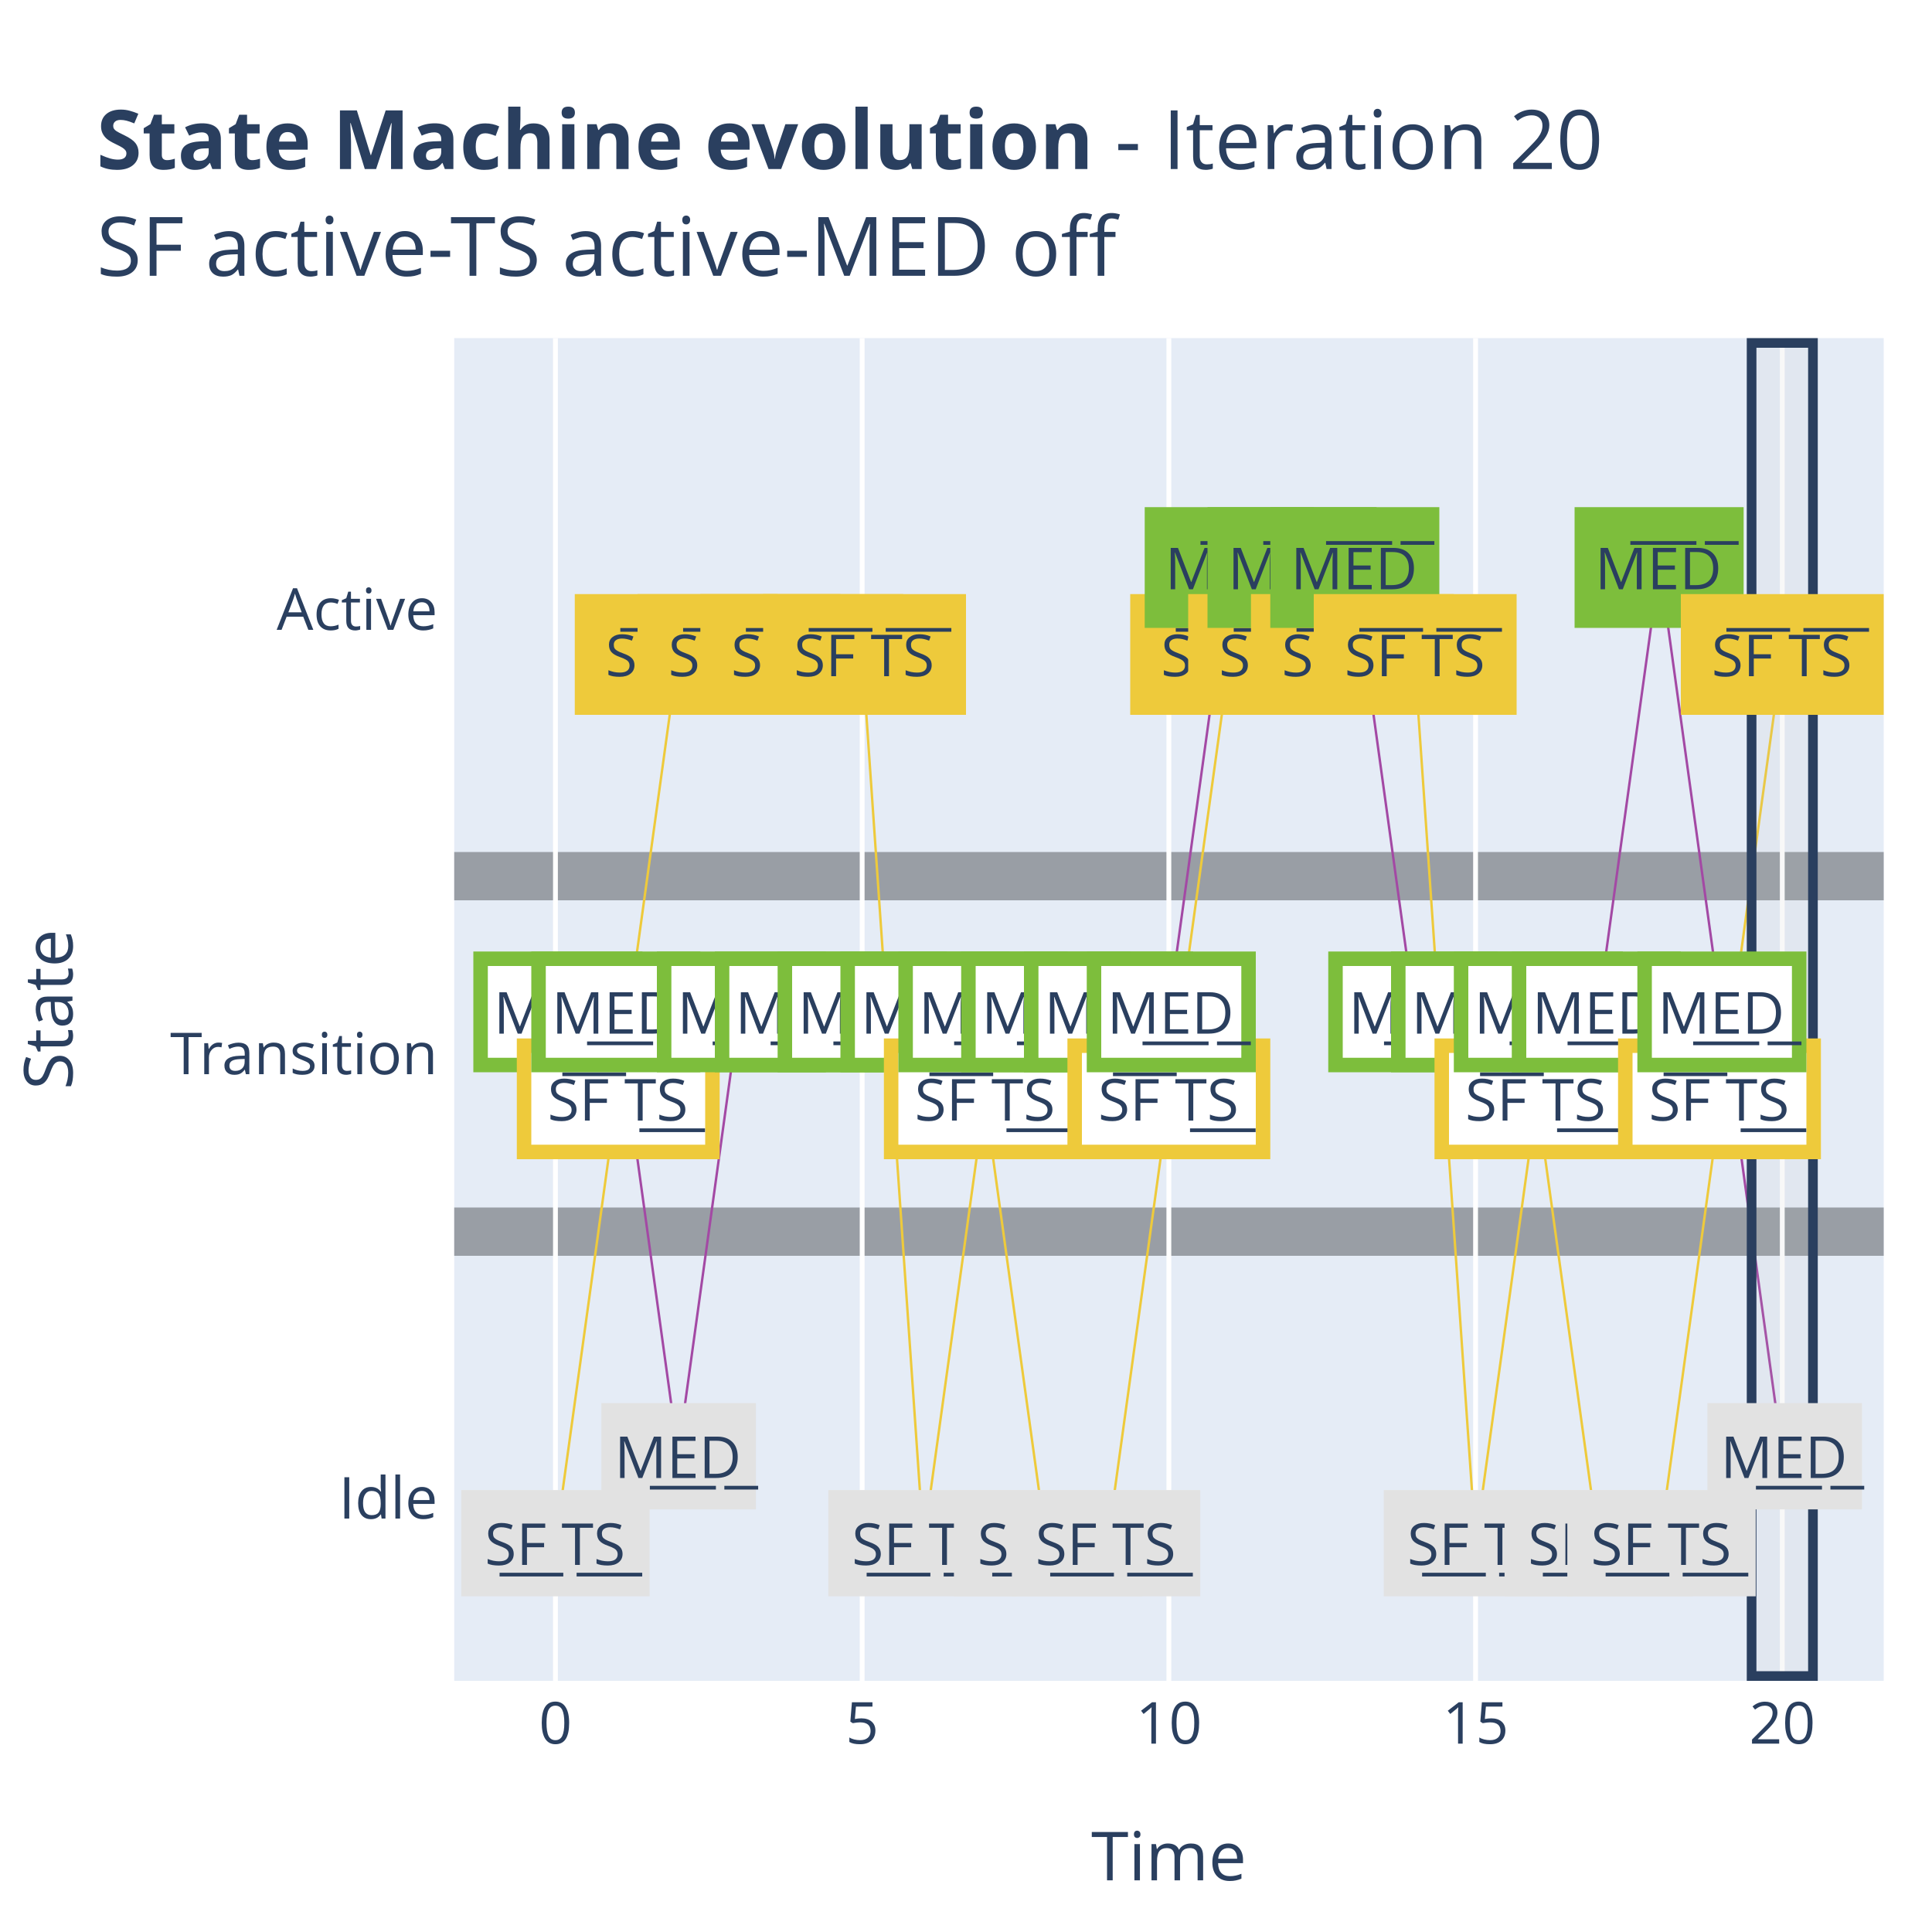
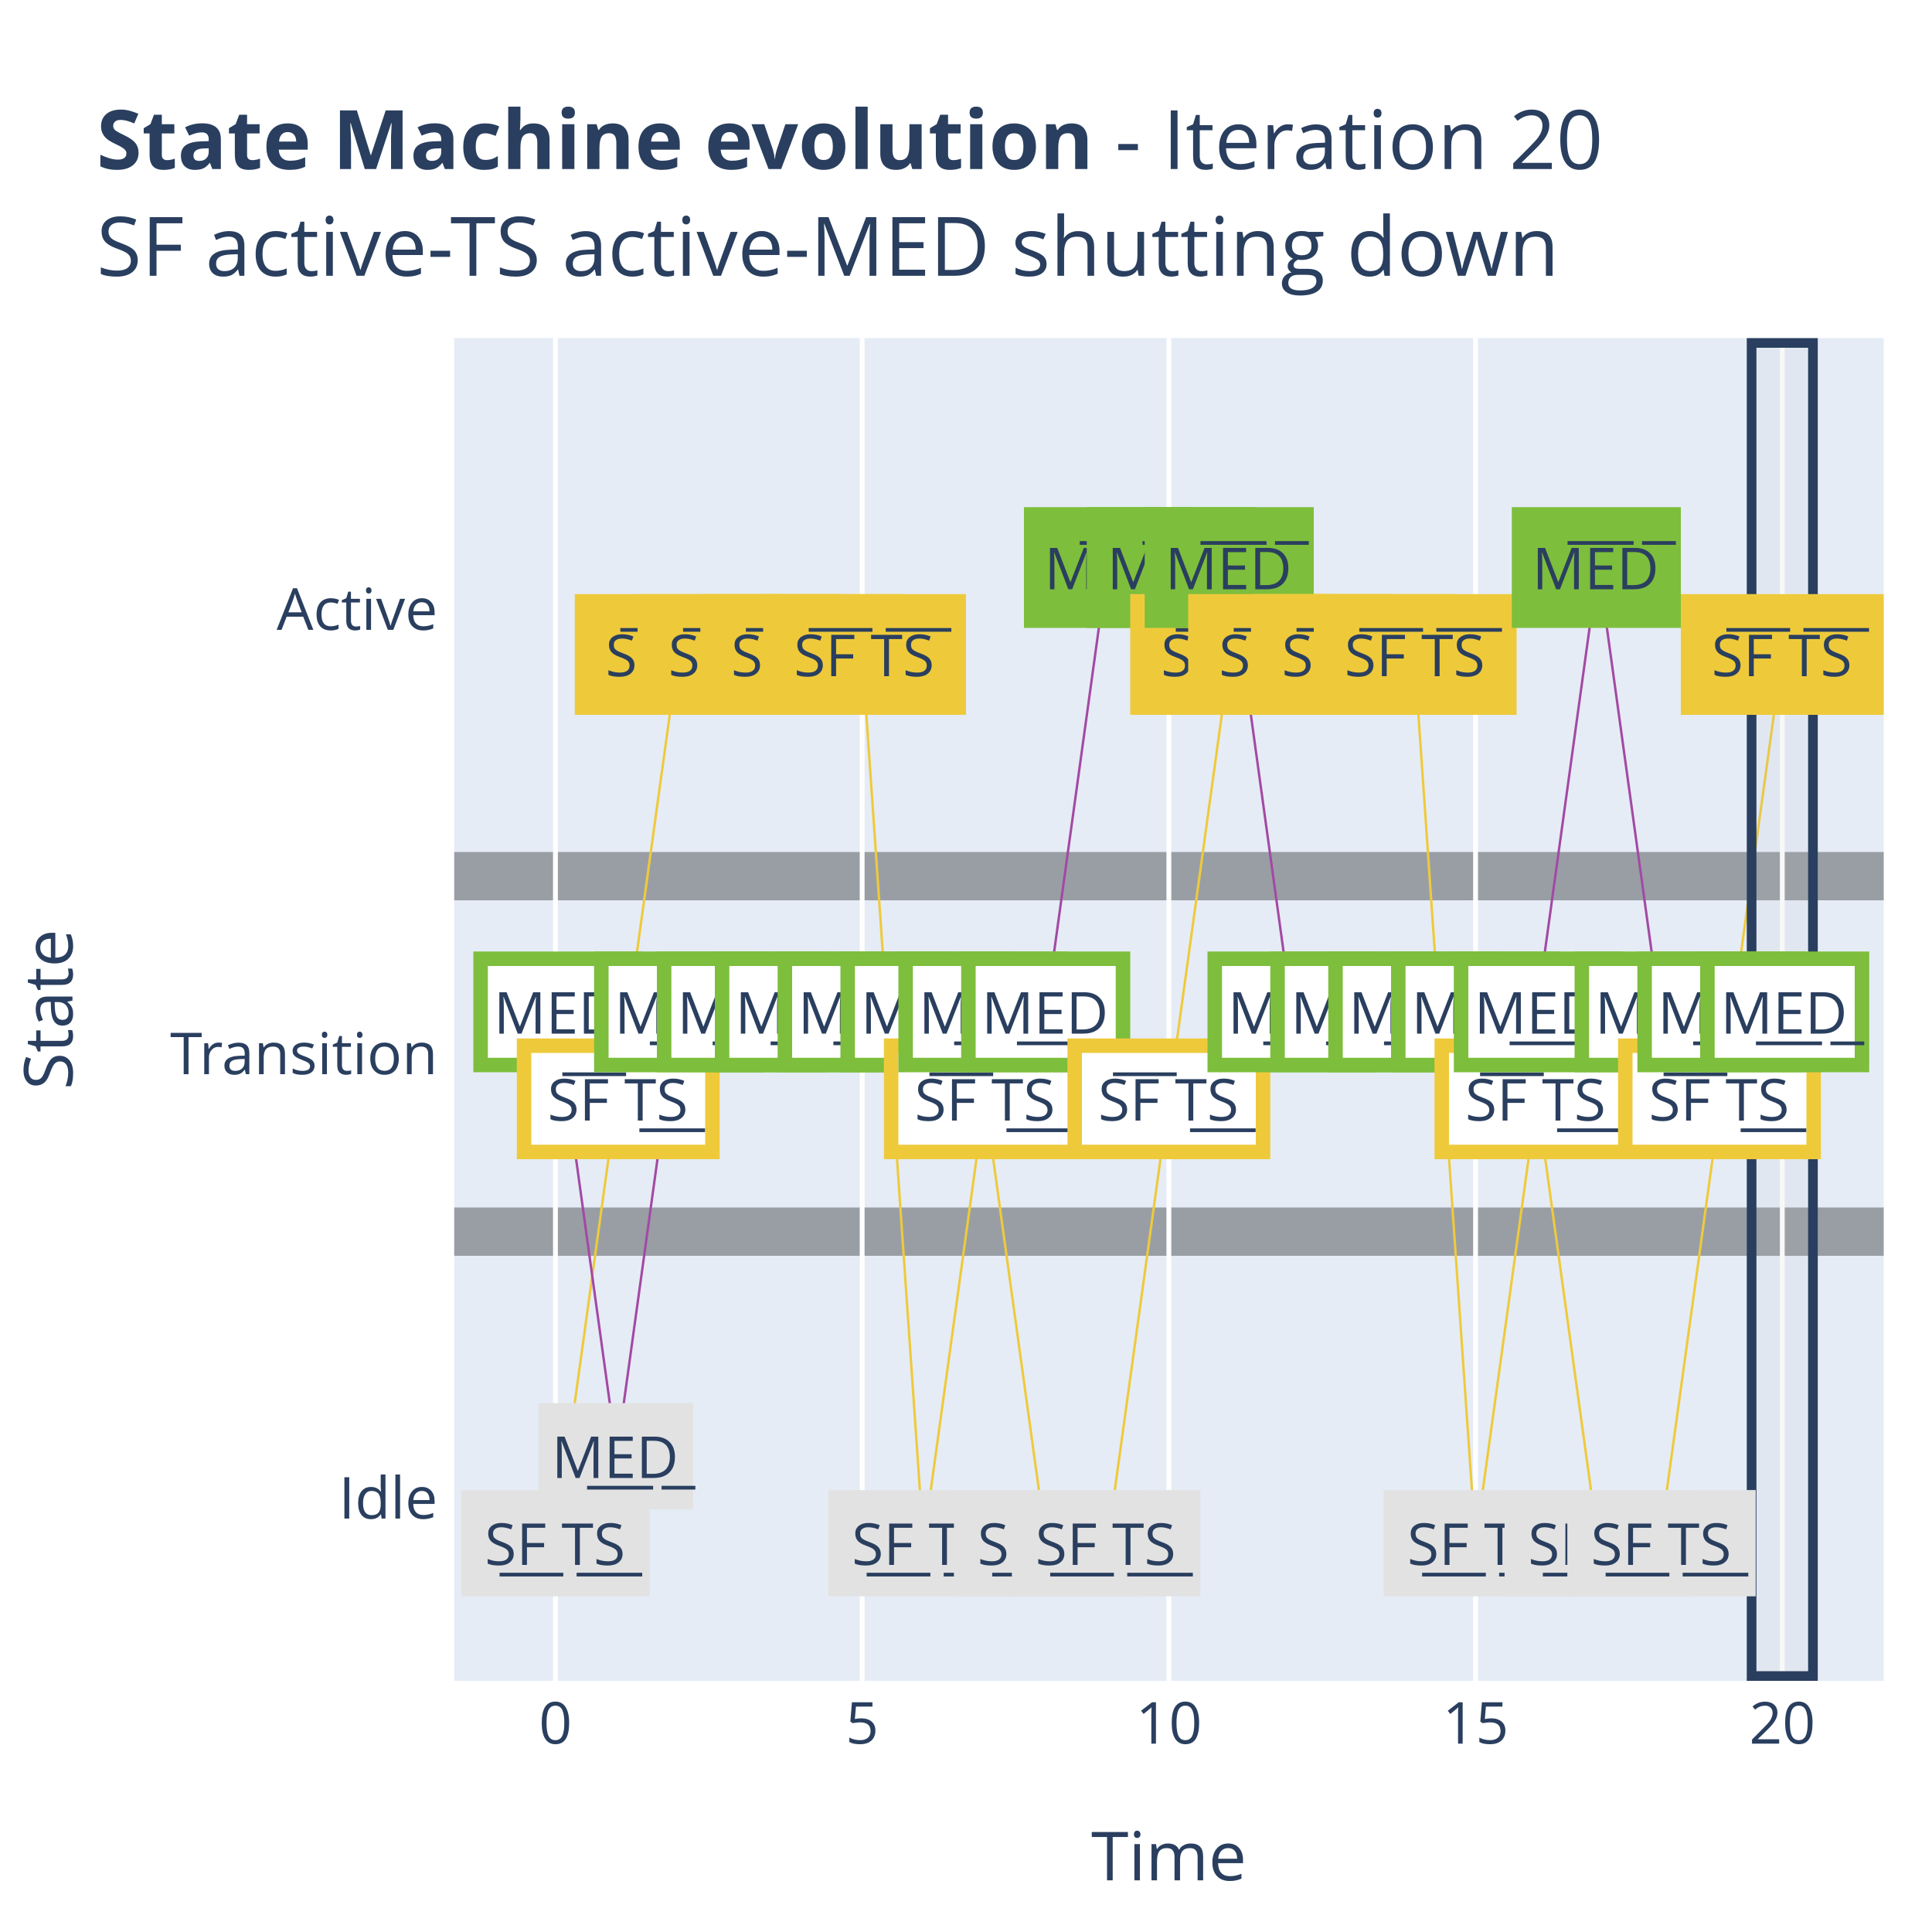
<svg xmlns="http://www.w3.org/2000/svg" class="main-svg" width="800" height="800" style="" viewBox="0 0 400 400">
  <rect x="0" y="0" width="400" height="400" style="fill: rgb(255, 255, 255); fill-opacity: 1;" />
-   <defs id="defs-bd4992">
+   <defs id="defs-6ccfa7">
    <g class="clips">
-       <clipPath id="clipbd4992xyplot" class="plotclip">
+       <clipPath id="clip6ccfa7xyplot" class="plotclip">
        <rect width="296" height="278" />
      </clipPath>
-       <clipPath class="axesclip" id="clipbd4992x">
+       <clipPath class="axesclip" id="clip6ccfa7x">
        <rect x="94" y="0" width="296" height="400" />
      </clipPath>
-       <clipPath class="axesclip" id="clipbd4992y">
+       <clipPath class="axesclip" id="clip6ccfa7y">
        <rect x="0" y="70" width="400" height="278" />
      </clipPath>
-       <clipPath class="axesclip" id="clipbd4992xy">
+       <clipPath class="axesclip" id="clip6ccfa7xy">
        <rect x="94" y="70" width="296" height="278" />
      </clipPath>
    </g>
    <g class="gradients" />
    <g class="patterns" />
  </defs>
  <g class="bglayer">
    <rect class="bg" x="94" y="70" width="296" height="278" style="fill: rgb(229, 236, 246); fill-opacity: 1; stroke-width: 0;" />
  </g>
  <g class="layer-below">
    <g class="imagelayer" />
    <g class="shapelayer" />
  </g>
  <g class="cartesianlayer">
    <g class="subplot xy">
      <g class="layer-subplot">
        <g class="shapelayer" />
        <g class="imagelayer" />
      </g>
      <g class="minor-gridlayer">
        <g class="x" />
        <g class="y">
          <path class="ygrid crisp" transform="translate(0,255)" d="M94,0h296" style="stroke: rgb(153, 158, 165); stroke-opacity: 1; stroke-width: 10px;" />
          <path class="ygrid crisp" transform="translate(0,181.4)" d="M94,0h296" style="stroke: rgb(153, 158, 165); stroke-opacity: 1; stroke-width: 10px;" />
        </g>
      </g>
      <g class="gridlayer">
        <g class="x">
          <path class="xgrid crisp" transform="translate(115,0)" d="M0,70v278" style="stroke: rgb(255, 255, 255); stroke-opacity: 1; stroke-width: 1px;" />
          <path class="xgrid crisp" transform="translate(178.5,0)" d="M0,70v278" style="stroke: rgb(255, 255, 255); stroke-opacity: 1; stroke-width: 1px;" />
          <path class="xgrid crisp" transform="translate(242,0)" d="M0,70v278" style="stroke: rgb(255, 255, 255); stroke-opacity: 1; stroke-width: 1px;" />
          <path class="xgrid crisp" transform="translate(305.5,0)" d="M0,70v278" style="stroke: rgb(255, 255, 255); stroke-opacity: 1; stroke-width: 1px;" />
          <path class="xgrid crisp" transform="translate(369,0)" d="M0,70v278" style="stroke: rgb(255, 255, 255); stroke-opacity: 1; stroke-width: 1px;" />
        </g>
        <g class="y" />
      </g>
      <g class="zerolinelayer" />
      <path class="xlines-below" />
      <path class="ylines-below" />
      <g class="overlines-below" />
      <g class="xaxislayer-below" />
      <g class="yaxislayer-below" />
      <g class="overaxes-below" />
-       <g class="plot" transform="translate(94,70)" clip-path="url(#clipbd4992xyplot)">
+       <g class="plot" transform="translate(94,70)" clip-path="url(#clip6ccfa7xyplot)">
        <g class="scatterlayer mlayer">
-           <g class="trace scatter tracefa76b4" style="stroke-miterlimit: 2; opacity: 1;">
+           <g class="trace scatter tracecd0ed7" style="stroke-miterlimit: 2; opacity: 1;">
            <g class="fills" />
            <g class="errorbars" />
            <g class="lines">
              <path class="js-line" d="M21,249.4L46.4,65.4L59.1,65.4L84.5,65.4L97.2,249.4L109.9,157.4L122.6,249.4L135.3,249.4L148,157.4L160.7,65.4L173.4,65.4L198.8,65.4L211.5,249.4L224.2,157.4L236.9,249.4L249.6,249.4L262.3,157.4L275,65.4" style="vector-effect: none; fill: none; stroke: rgb(238, 202, 59); stroke-opacity: 1; stroke-width: 0.5px; opacity: 1;" />
            </g>
            <g class="points">
              <path class="point" transform="translate(21,249.4)" d="M3,0A3,3 0 1,1 0,-3A3,3 0 0,1 3,0Z" style="opacity: 1; stroke-width: 0px; fill: rgb(238, 202, 59); fill-opacity: 1;" />
              <path class="point" transform="translate(33.7,157.4)" d="M3,0A3,3 0 1,1 0,-3A3,3 0 0,1 3,0Z" style="opacity: 1; stroke-width: 0px; fill: rgb(238, 202, 59); fill-opacity: 1;" />
              <path class="point" transform="translate(46.4,65.4)" d="M3,0A3,3 0 1,1 0,-3A3,3 0 0,1 3,0Z" style="opacity: 1; stroke-width: 0px; fill: rgb(238, 202, 59); fill-opacity: 1;" />
              <path class="point" transform="translate(59.1,65.4)" d="M3,0A3,3 0 1,1 0,-3A3,3 0 0,1 3,0Z" style="opacity: 1; stroke-width: 0px; fill: rgb(238, 202, 59); fill-opacity: 1;" />
              <path class="point" transform="translate(71.8,65.4)" d="M3,0A3,3 0 1,1 0,-3A3,3 0 0,1 3,0Z" style="opacity: 1; stroke-width: 0px; fill: rgb(238, 202, 59); fill-opacity: 1;" />
              <path class="point" transform="translate(84.5,65.4)" d="M3,0A3,3 0 1,1 0,-3A3,3 0 0,1 3,0Z" style="opacity: 1; stroke-width: 0px; fill: rgb(238, 202, 59); fill-opacity: 1;" />
              <path class="point" transform="translate(97.2,249.4)" d="M3,0A3,3 0 1,1 0,-3A3,3 0 0,1 3,0Z" style="opacity: 1; stroke-width: 0px; fill: rgb(238, 202, 59); fill-opacity: 1;" />
              <path class="point" transform="translate(109.9,157.4)" d="M3,0A3,3 0 1,1 0,-3A3,3 0 0,1 3,0Z" style="opacity: 1; stroke-width: 0px; fill: rgb(238, 202, 59); fill-opacity: 1;" />
              <path class="point" transform="translate(122.6,249.4)" d="M3,0A3,3 0 1,1 0,-3A3,3 0 0,1 3,0Z" style="opacity: 1; stroke-width: 0px; fill: rgb(238, 202, 59); fill-opacity: 1;" />
              <path class="point" transform="translate(135.3,249.4)" d="M3,0A3,3 0 1,1 0,-3A3,3 0 0,1 3,0Z" style="opacity: 1; stroke-width: 0px; fill: rgb(238, 202, 59); fill-opacity: 1;" />
              <path class="point" transform="translate(148,157.4)" d="M3,0A3,3 0 1,1 0,-3A3,3 0 0,1 3,0Z" style="opacity: 1; stroke-width: 0px; fill: rgb(238, 202, 59); fill-opacity: 1;" />
              <path class="point" transform="translate(160.7,65.4)" d="M3,0A3,3 0 1,1 0,-3A3,3 0 0,1 3,0Z" style="opacity: 1; stroke-width: 0px; fill: rgb(238, 202, 59); fill-opacity: 1;" />
              <path class="point" transform="translate(173.4,65.4)" d="M3,0A3,3 0 1,1 0,-3A3,3 0 0,1 3,0Z" style="opacity: 1; stroke-width: 0px; fill: rgb(238, 202, 59); fill-opacity: 1;" />
              <path class="point" transform="translate(186.1,65.4)" d="M3,0A3,3 0 1,1 0,-3A3,3 0 0,1 3,0Z" style="opacity: 1; stroke-width: 0px; fill: rgb(238, 202, 59); fill-opacity: 1;" />
              <path class="point" transform="translate(198.8,65.4)" d="M3,0A3,3 0 1,1 0,-3A3,3 0 0,1 3,0Z" style="opacity: 1; stroke-width: 0px; fill: rgb(238, 202, 59); fill-opacity: 1;" />
              <path class="point" transform="translate(211.5,249.4)" d="M3,0A3,3 0 1,1 0,-3A3,3 0 0,1 3,0Z" style="opacity: 1; stroke-width: 0px; fill: rgb(238, 202, 59); fill-opacity: 1;" />
              <path class="point" transform="translate(224.2,157.4)" d="M3,0A3,3 0 1,1 0,-3A3,3 0 0,1 3,0Z" style="opacity: 1; stroke-width: 0px; fill: rgb(238, 202, 59); fill-opacity: 1;" />
              <path class="point" transform="translate(236.9,249.4)" d="M3,0A3,3 0 1,1 0,-3A3,3 0 0,1 3,0Z" style="opacity: 1; stroke-width: 0px; fill: rgb(238, 202, 59); fill-opacity: 1;" />
              <path class="point" transform="translate(249.6,249.4)" d="M3,0A3,3 0 1,1 0,-3A3,3 0 0,1 3,0Z" style="opacity: 1; stroke-width: 0px; fill: rgb(238, 202, 59); fill-opacity: 1;" />
              <path class="point" transform="translate(262.3,157.4)" d="M3,0A3,3 0 1,1 0,-3A3,3 0 0,1 3,0Z" style="opacity: 1; stroke-width: 0px; fill: rgb(238, 202, 59); fill-opacity: 1;" />
              <path class="point" transform="translate(275,65.4)" d="M3,0A3,3 0 1,1 0,-3A3,3 0 0,1 3,0Z" style="opacity: 1; stroke-width: 0px; fill: rgb(238, 202, 59); fill-opacity: 1;" />
            </g>
            <g class="text" />
          </g>
-           <g class="trace scatter trace9da9d2" style="stroke-miterlimit: 2; opacity: 1;">
+           <g class="trace scatter traceef68d3" style="stroke-miterlimit: 2; opacity: 1;">
            <g class="fills" />
            <g class="errorbars" />
            <g class="lines">
-               <path class="js-line" d="M21,139L33.7,139L46.4,231L59.1,139L71.8,139L148,139L160.7,47L186.1,47L198.8,139L236.9,139L249.6,47L275,231" style="vector-effect: none; fill: none; stroke: rgb(163, 73, 164); stroke-opacity: 1; stroke-width: 0.5px; opacity: 1;" />
+               <path class="js-line" d="M21,139L33.7,231L46.4,139L122.6,139L135.3,47L160.7,47L173.4,139L224.2,139L236.9,47L249.6,139L262.3,139L275,139" style="vector-effect: none; fill: none; stroke: rgb(163, 73, 164); stroke-opacity: 1; stroke-width: 0.5px; opacity: 1;" />
            </g>
            <g class="points" />
            <g class="text" />
          </g>
        </g>
      </g>
      <g class="overplot" />
      <path class="xlines-above crisp" d="M0,0" style="fill: none;" />
      <path class="ylines-above crisp" d="M93.5,70V348" style="fill: none; stroke-width: 1px; stroke: rgb(255, 255, 255); stroke-opacity: 1;" />
      <g class="overlines-above" />
      <g class="xaxislayer-above">
        <g class="xtick">
          <text text-anchor="middle" x="0" y="361" transform="translate(115,0)" style="font-family: 'Open Sans', verdana, arial, sans-serif; font-size: 12px; fill: rgb(42, 63, 95); fill-opacity: 1; white-space: pre; opacity: 1;">0</text>
        </g>
        <g class="xtick">
          <text text-anchor="middle" x="0" y="361" style="font-family: 'Open Sans', verdana, arial, sans-serif; font-size: 12px; fill: rgb(42, 63, 95); fill-opacity: 1; white-space: pre; opacity: 1;" transform="translate(178.5,0)">5</text>
        </g>
        <g class="xtick">
          <text text-anchor="middle" x="0" y="361" style="font-family: 'Open Sans', verdana, arial, sans-serif; font-size: 12px; fill: rgb(42, 63, 95); fill-opacity: 1; white-space: pre; opacity: 1;" transform="translate(242,0)">10</text>
        </g>
        <g class="xtick">
          <text text-anchor="middle" x="0" y="361" style="font-family: 'Open Sans', verdana, arial, sans-serif; font-size: 12px; fill: rgb(42, 63, 95); fill-opacity: 1; white-space: pre; opacity: 1;" transform="translate(305.5,0)">15</text>
        </g>
        <g class="xtick">
          <text text-anchor="middle" x="0" y="361" style="font-family: 'Open Sans', verdana, arial, sans-serif; font-size: 12px; fill: rgb(42, 63, 95); fill-opacity: 1; white-space: pre; opacity: 1;" transform="translate(369,0)">20</text>
        </g>
      </g>
      <g class="yaxislayer-above">
        <g class="ytick">
          <text text-anchor="end" x="90.6" y="4.2" transform="translate(0,310.2)" style="font-family: 'Open Sans', verdana, arial, sans-serif; font-size: 12px; fill: rgb(42, 63, 95); fill-opacity: 1; white-space: pre; opacity: 1;">Idle</text>
        </g>
        <g class="ytick">
          <text text-anchor="end" x="90.6" y="4.2" style="font-family: 'Open Sans', verdana, arial, sans-serif; font-size: 12px; fill: rgb(42, 63, 95); fill-opacity: 1; white-space: pre; opacity: 1;" transform="translate(0,218.2)">Transition</text>
        </g>
        <g class="ytick">
          <text text-anchor="end" x="90.6" y="4.2" style="font-family: 'Open Sans', verdana, arial, sans-serif; font-size: 12px; fill: rgb(42, 63, 95); fill-opacity: 1; white-space: pre; opacity: 1;" transform="translate(0,126.2)">Active</text>
        </g>
      </g>
      <g class="overaxes-above" />
    </g>
  </g>
  <g class="polarlayer" />
  <g class="smithlayer" />
  <g class="ternarylayer" />
  <g class="geolayer" />
  <g class="funnelarealayer" />
  <g class="pielayer" />
  <g class="iciclelayer" />
  <g class="treemaplayer" />
  <g class="sunburstlayer" />
  <g class="glimages" />
-   <defs id="topdefs-bd4992">
+   <defs id="topdefs-6ccfa7">
    <g class="clips" />
  </defs>
  <g class="layer-above">
    <g class="imagelayer" />
    <g class="shapelayer">
-       <g class="shape-group" data-index="0" clip-path="url(#clipbd4992xy)">
+       <g class="shape-group" data-index="0" clip-path="url(#clip6ccfa7xy)">
        <path data-index="0" fill-rule="evenodd" d="M362.65,347H375.35V71H362.65Z" style="opacity: 1; stroke: rgb(42, 63, 95); stroke-opacity: 1; fill: rgb(182, 182, 182); fill-opacity: 0.1; stroke-width: 2px;" />
      </g>
    </g>
  </g>
  <g class="infolayer">
    <g class="g-gtitle">
      <text class="gtitle" x="20" y="35" text-anchor="start" dy="0em" style="font-family: 'Open Sans', verdana, arial, sans-serif; font-size: 17px; fill: rgb(42, 63, 95); opacity: 1; font-weight: normal; white-space: pre;">
        <tspan class="line" dy="0em" x="20" y="35">
          <tspan style="font-weight:bold">State Machine evolution</tspan> - Iteration 20</tspan>
-         <tspan class="line" dy="1.3em" x="20" y="35">SF active-TS active-MED off</tspan>
+         <tspan class="line" dy="1.3em" x="20" y="35">SF active-TS active-MED shutting down</tspan>
        <tspan class="line" dy="2.6em" x="20" y="35" />
      </text>
    </g>
    <g class="g-xtitle">
      <text class="xtitle" x="242" y="389.3" text-anchor="middle" style="font-family: 'Open Sans', verdana, arial, sans-serif; font-size: 14px; fill: rgb(42, 63, 95); opacity: 1; font-weight: normal; white-space: pre;">Time</text>
    </g>
    <g class="g-ytitle" transform="translate(4.924805,0)">
      <text class="ytitle" transform="rotate(-90,10.075,209)" x="10.075" y="209" text-anchor="middle" style="font-family: 'Open Sans', verdana, arial, sans-serif; font-size: 14px; fill: rgb(42, 63, 95); opacity: 1; font-weight: normal; white-space: pre;">State</text>
    </g>
    <g class="annotation" data-index="0" style="opacity: 1;">
      <g class="annotation-text-g" transform="rotate(0,115,319.4)">
        <g class="cursor-pointer" transform="translate(94,307)">
          <rect class="bg" x="1.5" y="1.5" width="39" height="22" style="stroke-width: 3px; stroke: rgb(0, 0, 0); stroke-opacity: 0; fill: rgb(226, 226, 226); fill-opacity: 1;" />
          <text class="annotation-text" text-anchor="middle" x="20.906" y="17" style="font-family: 'Open Sans', verdana, arial, sans-serif; font-size: 12px; fill: rgb(42, 63, 95); fill-opacity: 1; white-space: pre;">S̲F̲ T̲S̲</text>
        </g>
      </g>
    </g>
    <g class="annotation" data-index="1" style="opacity: 1;">
      <g class="annotation-text-g" transform="rotate(0,115,209)">
        <g class="cursor-pointer" transform="translate(98,197)">
          <rect class="bg" x="1.5" y="1.5" width="32" height="22" style="stroke-width: 3px; stroke: rgb(125, 190, 60); stroke-opacity: 1; fill: rgb(255, 255, 255); fill-opacity: 1;" />
          <text class="annotation-text" text-anchor="middle" x="17.344" y="17" style="font-family: 'Open Sans', verdana, arial, sans-serif; font-size: 12px; fill: rgb(42, 63, 95); fill-opacity: 1; white-space: pre;">M̲E̲D̲</text>
        </g>
      </g>
    </g>
    <g class="annotation" data-index="2" style="opacity: 1;">
      <g class="annotation-text-g" transform="rotate(0,127.7,227.4)">
        <g class="cursor-pointer" transform="translate(107,215)">
          <rect class="bg" x="1.5" y="1.5" width="39" height="22" style="stroke-width: 3px; stroke: rgb(238, 202, 59); stroke-opacity: 1; fill: rgb(255, 255, 255); fill-opacity: 1;" />
          <text class="annotation-text" text-anchor="middle" x="20.906" y="17" style="font-family: 'Open Sans', verdana, arial, sans-serif; font-size: 12px; fill: rgb(42, 63, 95); fill-opacity: 1; white-space: pre;">S̅F̅ T̲S̲</text>
        </g>
      </g>
    </g>
    <g class="annotation" data-index="3" style="opacity: 1;">
-       <g class="annotation-text-g" transform="rotate(0,127.7,209)">
-         <g class="cursor-pointer" transform="translate(110,197)">
-           <rect class="bg" x="1.5" y="1.5" width="32" height="22" style="stroke-width: 3px; stroke: rgb(125, 190, 60); stroke-opacity: 1; fill: rgb(255, 255, 255); fill-opacity: 1;" />
+       <g class="annotation-text-g" transform="rotate(0,127.7,301)">
+         <g class="cursor-pointer" transform="translate(110,289)">
+           <rect class="bg" x="1.5" y="1.5" width="32" height="22" style="stroke-width: 3px; stroke: rgb(0, 0, 0); stroke-opacity: 0; fill: rgb(226, 226, 226); fill-opacity: 1;" />
          <text class="annotation-text" text-anchor="middle" x="17.344" y="17" style="font-family: 'Open Sans', verdana, arial, sans-serif; font-size: 12px; fill: rgb(42, 63, 95); fill-opacity: 1; white-space: pre;">M̲E̲D̲</text>
        </g>
      </g>
    </g>
    <g class="annotation" data-index="4" style="opacity: 1;">
      <g class="annotation-text-g" transform="rotate(0,140.4,135.4)">
        <g class="cursor-pointer" transform="translate(119,123)">
          <rect class="bg" x="1.5" y="1.5" width="39" height="22" style="stroke-width: 3px; stroke: rgb(238, 202, 59); stroke-opacity: 1; fill: rgb(238, 202, 59); fill-opacity: 1;" />
          <text class="annotation-text" text-anchor="middle" x="20.906" y="17" style="font-family: 'Open Sans', verdana, arial, sans-serif; font-size: 12px; fill: rgb(42, 63, 95); fill-opacity: 1; white-space: pre;">S̅F̅ T̅S̅</text>
        </g>
      </g>
    </g>
    <g class="annotation" data-index="5" style="opacity: 1;">
-       <g class="annotation-text-g" transform="rotate(0,140.4,301)">
-         <g class="cursor-pointer" transform="translate(123,289)">
-           <rect class="bg" x="1.5" y="1.5" width="32" height="22" style="stroke-width: 3px; stroke: rgb(0, 0, 0); stroke-opacity: 0; fill: rgb(226, 226, 226); fill-opacity: 1;" />
+       <g class="annotation-text-g" transform="rotate(0,140.4,209)">
+         <g class="cursor-pointer" transform="translate(123,197)">
+           <rect class="bg" x="1.5" y="1.5" width="32" height="22" style="stroke-width: 3px; stroke: rgb(125, 190, 60); stroke-opacity: 1; fill: rgb(255, 255, 255); fill-opacity: 1;" />
          <text class="annotation-text" text-anchor="middle" x="17.344" y="17" style="font-family: 'Open Sans', verdana, arial, sans-serif; font-size: 12px; fill: rgb(42, 63, 95); fill-opacity: 1; white-space: pre;">M̲E̲D̲</text>
        </g>
      </g>
    </g>
    <g class="annotation" data-index="6" style="opacity: 1;">
      <g class="annotation-text-g" transform="rotate(0,153.1,135.4)">
        <g class="cursor-pointer" transform="translate(132,123)">
          <rect class="bg" x="1.5" y="1.5" width="39" height="22" style="stroke-width: 3px; stroke: rgb(238, 202, 59); stroke-opacity: 1; fill: rgb(238, 202, 59); fill-opacity: 1;" />
          <text class="annotation-text" text-anchor="middle" x="20.906" y="17" style="font-family: 'Open Sans', verdana, arial, sans-serif; font-size: 12px; fill: rgb(42, 63, 95); fill-opacity: 1; white-space: pre;">S̅F̅ T̅S̅</text>
        </g>
      </g>
    </g>
    <g class="annotation" data-index="7" style="opacity: 1;">
      <g class="annotation-text-g" transform="rotate(0,153.1,209)">
        <g class="cursor-pointer" transform="translate(136,197)">
          <rect class="bg" x="1.5" y="1.5" width="32" height="22" style="stroke-width: 3px; stroke: rgb(125, 190, 60); stroke-opacity: 1; fill: rgb(255, 255, 255); fill-opacity: 1;" />
          <text class="annotation-text" text-anchor="middle" x="17.344" y="17" style="font-family: 'Open Sans', verdana, arial, sans-serif; font-size: 12px; fill: rgb(42, 63, 95); fill-opacity: 1; white-space: pre;">M̲E̲D̲</text>
        </g>
      </g>
    </g>
    <g class="annotation" data-index="8" style="opacity: 1;">
      <g class="annotation-text-g" transform="rotate(0,165.8,135.4)">
        <g class="cursor-pointer" transform="translate(145,123)">
          <rect class="bg" x="1.5" y="1.5" width="39" height="22" style="stroke-width: 3px; stroke: rgb(238, 202, 59); stroke-opacity: 1; fill: rgb(238, 202, 59); fill-opacity: 1;" />
          <text class="annotation-text" text-anchor="middle" x="20.906" y="17" style="font-family: 'Open Sans', verdana, arial, sans-serif; font-size: 12px; fill: rgb(42, 63, 95); fill-opacity: 1; white-space: pre;">S̅F̅ T̅S̅</text>
        </g>
      </g>
    </g>
    <g class="annotation" data-index="9" style="opacity: 1;">
      <g class="annotation-text-g" transform="rotate(0,165.8,209)">
        <g class="cursor-pointer" transform="translate(148,197)">
          <rect class="bg" x="1.5" y="1.5" width="32" height="22" style="stroke-width: 3px; stroke: rgb(125, 190, 60); stroke-opacity: 1; fill: rgb(255, 255, 255); fill-opacity: 1;" />
          <text class="annotation-text" text-anchor="middle" x="17.344" y="17" style="font-family: 'Open Sans', verdana, arial, sans-serif; font-size: 12px; fill: rgb(42, 63, 95); fill-opacity: 1; white-space: pre;">M̲E̲D̲</text>
        </g>
      </g>
    </g>
    <g class="annotation" data-index="10" style="opacity: 1;">
      <g class="annotation-text-g" transform="rotate(0,178.5,135.4)">
        <g class="cursor-pointer" transform="translate(158,123)">
          <rect class="bg" x="1.5" y="1.5" width="39" height="22" style="stroke-width: 3px; stroke: rgb(238, 202, 59); stroke-opacity: 1; fill: rgb(238, 202, 59); fill-opacity: 1;" />
          <text class="annotation-text" text-anchor="middle" x="20.906" y="17" style="font-family: 'Open Sans', verdana, arial, sans-serif; font-size: 12px; fill: rgb(42, 63, 95); fill-opacity: 1; white-space: pre;">S̅F̅ T̅S̅</text>
        </g>
      </g>
    </g>
    <g class="annotation" data-index="11" style="opacity: 1;">
      <g class="annotation-text-g" transform="rotate(0,178.5,209)">
        <g class="cursor-pointer" transform="translate(161,197)">
          <rect class="bg" x="1.5" y="1.5" width="32" height="22" style="stroke-width: 3px; stroke: rgb(125, 190, 60); stroke-opacity: 1; fill: rgb(255, 255, 255); fill-opacity: 1;" />
          <text class="annotation-text" text-anchor="middle" x="17.344" y="17" style="font-family: 'Open Sans', verdana, arial, sans-serif; font-size: 12px; fill: rgb(42, 63, 95); fill-opacity: 1; white-space: pre;">M̲E̲D̲</text>
        </g>
      </g>
    </g>
    <g class="annotation" data-index="12" style="opacity: 1;">
      <g class="annotation-text-g" transform="rotate(0,191.2,319.4)">
        <g class="cursor-pointer" transform="translate(170,307)">
          <rect class="bg" x="1.5" y="1.5" width="39" height="22" style="stroke-width: 3px; stroke: rgb(0, 0, 0); stroke-opacity: 0; fill: rgb(226, 226, 226); fill-opacity: 1;" />
          <text class="annotation-text" text-anchor="middle" x="20.906" y="17" style="font-family: 'Open Sans', verdana, arial, sans-serif; font-size: 12px; fill: rgb(42, 63, 95); fill-opacity: 1; white-space: pre;">S̲F̲ T̲S̲</text>
        </g>
      </g>
    </g>
    <g class="annotation" data-index="13" style="opacity: 1;">
      <g class="annotation-text-g" transform="rotate(0,191.2,209)">
        <g class="cursor-pointer" transform="translate(174,197)">
          <rect class="bg" x="1.5" y="1.5" width="32" height="22" style="stroke-width: 3px; stroke: rgb(125, 190, 60); stroke-opacity: 1; fill: rgb(255, 255, 255); fill-opacity: 1;" />
          <text class="annotation-text" text-anchor="middle" x="17.344" y="17" style="font-family: 'Open Sans', verdana, arial, sans-serif; font-size: 12px; fill: rgb(42, 63, 95); fill-opacity: 1; white-space: pre;">M̲E̲D̲</text>
        </g>
      </g>
    </g>
    <g class="annotation" data-index="14" style="opacity: 1;">
      <g class="annotation-text-g" transform="rotate(0,203.9,227.4)">
        <g class="cursor-pointer" transform="translate(183,215)">
          <rect class="bg" x="1.5" y="1.5" width="39" height="22" style="stroke-width: 3px; stroke: rgb(238, 202, 59); stroke-opacity: 1; fill: rgb(255, 255, 255); fill-opacity: 1;" />
          <text class="annotation-text" text-anchor="middle" x="20.906" y="17" style="font-family: 'Open Sans', verdana, arial, sans-serif; font-size: 12px; fill: rgb(42, 63, 95); fill-opacity: 1; white-space: pre;">S̅F̅ T̲S̲</text>
        </g>
      </g>
    </g>
    <g class="annotation" data-index="15" style="opacity: 1;">
      <g class="annotation-text-g" transform="rotate(0,203.9,209)">
        <g class="cursor-pointer" transform="translate(186,197)">
          <rect class="bg" x="1.5" y="1.5" width="32" height="22" style="stroke-width: 3px; stroke: rgb(125, 190, 60); stroke-opacity: 1; fill: rgb(255, 255, 255); fill-opacity: 1;" />
          <text class="annotation-text" text-anchor="middle" x="17.344" y="17" style="font-family: 'Open Sans', verdana, arial, sans-serif; font-size: 12px; fill: rgb(42, 63, 95); fill-opacity: 1; white-space: pre;">M̲E̲D̲</text>
        </g>
      </g>
    </g>
    <g class="annotation" data-index="16" style="opacity: 1;">
      <g class="annotation-text-g" transform="rotate(0,216.6,319.4)">
        <g class="cursor-pointer" transform="translate(196,307)">
          <rect class="bg" x="1.5" y="1.5" width="39" height="22" style="stroke-width: 3px; stroke: rgb(0, 0, 0); stroke-opacity: 0; fill: rgb(226, 226, 226); fill-opacity: 1;" />
          <text class="annotation-text" text-anchor="middle" x="20.906" y="17" style="font-family: 'Open Sans', verdana, arial, sans-serif; font-size: 12px; fill: rgb(42, 63, 95); fill-opacity: 1; white-space: pre;">S̲F̲ T̲S̲</text>
        </g>
      </g>
    </g>
    <g class="annotation" data-index="17" style="opacity: 1;">
      <g class="annotation-text-g" transform="rotate(0,216.6,209)">
        <g class="cursor-pointer" transform="translate(199,197)">
          <rect class="bg" x="1.5" y="1.5" width="32" height="22" style="stroke-width: 3px; stroke: rgb(125, 190, 60); stroke-opacity: 1; fill: rgb(255, 255, 255); fill-opacity: 1;" />
          <text class="annotation-text" text-anchor="middle" x="17.344" y="17" style="font-family: 'Open Sans', verdana, arial, sans-serif; font-size: 12px; fill: rgb(42, 63, 95); fill-opacity: 1; white-space: pre;">M̲E̲D̲</text>
        </g>
      </g>
    </g>
    <g class="annotation" data-index="18" style="opacity: 1;">
      <g class="annotation-text-g" transform="rotate(0,229.3,319.4)">
        <g class="cursor-pointer" transform="translate(208,307)">
          <rect class="bg" x="1.5" y="1.5" width="39" height="22" style="stroke-width: 3px; stroke: rgb(0, 0, 0); stroke-opacity: 0; fill: rgb(226, 226, 226); fill-opacity: 1;" />
          <text class="annotation-text" text-anchor="middle" x="20.906" y="17" style="font-family: 'Open Sans', verdana, arial, sans-serif; font-size: 12px; fill: rgb(42, 63, 95); fill-opacity: 1; white-space: pre;">S̲F̲ T̲S̲</text>
        </g>
      </g>
    </g>
    <g class="annotation" data-index="19" style="opacity: 1;">
-       <g class="annotation-text-g" transform="rotate(0,229.3,209)">
-         <g class="cursor-pointer" transform="translate(212,197)">
-           <rect class="bg" x="1.5" y="1.5" width="32" height="22" style="stroke-width: 3px; stroke: rgb(125, 190, 60); stroke-opacity: 1; fill: rgb(255, 255, 255); fill-opacity: 1;" />
-           <text class="annotation-text" text-anchor="middle" x="17.344" y="17" style="font-family: 'Open Sans', verdana, arial, sans-serif; font-size: 12px; fill: rgb(42, 63, 95); fill-opacity: 1; white-space: pre;">M̲E̲D̲</text>
+       <g class="annotation-text-g" transform="rotate(0,229.3,117)">
+         <g class="cursor-pointer" transform="translate(212,105)">
+           <rect class="bg" x="1.5" y="1.5" width="32" height="22" style="stroke-width: 3px; stroke: rgb(125, 190, 60); stroke-opacity: 1; fill: rgb(125, 190, 60); fill-opacity: 1;" />
+           <text class="annotation-text" text-anchor="middle" x="17.344" y="17" style="font-family: 'Open Sans', verdana, arial, sans-serif; font-size: 12px; fill: rgb(42, 63, 95); fill-opacity: 1; white-space: pre;">M̅E̅D̅</text>
        </g>
      </g>
    </g>
    <g class="annotation" data-index="20" style="opacity: 1;">
      <g class="annotation-text-g" transform="rotate(0,242,227.4)">
        <g class="cursor-pointer" transform="translate(221,215)">
          <rect class="bg" x="1.5" y="1.5" width="39" height="22" style="stroke-width: 3px; stroke: rgb(238, 202, 59); stroke-opacity: 1; fill: rgb(255, 255, 255); fill-opacity: 1;" />
          <text class="annotation-text" text-anchor="middle" x="20.906" y="17" style="font-family: 'Open Sans', verdana, arial, sans-serif; font-size: 12px; fill: rgb(42, 63, 95); fill-opacity: 1; white-space: pre;">S̅F̅ T̲S̲</text>
        </g>
      </g>
    </g>
    <g class="annotation" data-index="21" style="opacity: 1;">
-       <g class="annotation-text-g" transform="rotate(0,242,209)">
-         <g class="cursor-pointer" transform="translate(225,197)">
-           <rect class="bg" x="1.5" y="1.5" width="32" height="22" style="stroke-width: 3px; stroke: rgb(125, 190, 60); stroke-opacity: 1; fill: rgb(255, 255, 255); fill-opacity: 1;" />
-           <text class="annotation-text" text-anchor="middle" x="17.344" y="17" style="font-family: 'Open Sans', verdana, arial, sans-serif; font-size: 12px; fill: rgb(42, 63, 95); fill-opacity: 1; white-space: pre;">M̲E̲D̲</text>
+       <g class="annotation-text-g" transform="rotate(0,242,117)">
+         <g class="cursor-pointer" transform="translate(225,105)">
+           <rect class="bg" x="1.5" y="1.5" width="32" height="22" style="stroke-width: 3px; stroke: rgb(125, 190, 60); stroke-opacity: 1; fill: rgb(125, 190, 60); fill-opacity: 1;" />
+           <text class="annotation-text" text-anchor="middle" x="17.344" y="17" style="font-family: 'Open Sans', verdana, arial, sans-serif; font-size: 12px; fill: rgb(42, 63, 95); fill-opacity: 1; white-space: pre;">M̅E̅D̅</text>
        </g>
      </g>
    </g>
    <g class="annotation" data-index="22" style="opacity: 1;">
      <g class="annotation-text-g" transform="rotate(0,254.7,135.4)">
        <g class="cursor-pointer" transform="translate(234,123)">
          <rect class="bg" x="1.5" y="1.5" width="39" height="22" style="stroke-width: 3px; stroke: rgb(238, 202, 59); stroke-opacity: 1; fill: rgb(238, 202, 59); fill-opacity: 1;" />
          <text class="annotation-text" text-anchor="middle" x="20.906" y="17" style="font-family: 'Open Sans', verdana, arial, sans-serif; font-size: 12px; fill: rgb(42, 63, 95); fill-opacity: 1; white-space: pre;">S̅F̅ T̅S̅</text>
        </g>
      </g>
    </g>
    <g class="annotation" data-index="23" style="opacity: 1;">
      <g class="annotation-text-g" transform="rotate(0,254.7,117)">
        <g class="cursor-pointer" transform="translate(237,105)">
          <rect class="bg" x="1.5" y="1.5" width="32" height="22" style="stroke-width: 3px; stroke: rgb(125, 190, 60); stroke-opacity: 1; fill: rgb(125, 190, 60); fill-opacity: 1;" />
          <text class="annotation-text" text-anchor="middle" x="17.344" y="17" style="font-family: 'Open Sans', verdana, arial, sans-serif; font-size: 12px; fill: rgb(42, 63, 95); fill-opacity: 1; white-space: pre;">M̅E̅D̅</text>
        </g>
      </g>
    </g>
    <g class="annotation" data-index="24" style="opacity: 1;">
      <g class="annotation-text-g" transform="rotate(0,267.4,135.4)">
        <g class="cursor-pointer" transform="translate(246,123)">
          <rect class="bg" x="1.5" y="1.5" width="39" height="22" style="stroke-width: 3px; stroke: rgb(238, 202, 59); stroke-opacity: 1; fill: rgb(238, 202, 59); fill-opacity: 1;" />
          <text class="annotation-text" text-anchor="middle" x="20.906" y="17" style="font-family: 'Open Sans', verdana, arial, sans-serif; font-size: 12px; fill: rgb(42, 63, 95); fill-opacity: 1; white-space: pre;">S̅F̅ T̅S̅</text>
        </g>
      </g>
    </g>
    <g class="annotation" data-index="25" style="opacity: 1;">
-       <g class="annotation-text-g" transform="rotate(0,267.4,117)">
-         <g class="cursor-pointer" transform="translate(250,105)">
-           <rect class="bg" x="1.5" y="1.5" width="32" height="22" style="stroke-width: 3px; stroke: rgb(125, 190, 60); stroke-opacity: 1; fill: rgb(125, 190, 60); fill-opacity: 1;" />
-           <text class="annotation-text" text-anchor="middle" x="17.344" y="17" style="font-family: 'Open Sans', verdana, arial, sans-serif; font-size: 12px; fill: rgb(42, 63, 95); fill-opacity: 1; white-space: pre;">M̅E̅D̅</text>
+       <g class="annotation-text-g" transform="rotate(0,267.4,209)">
+         <g class="cursor-pointer" transform="translate(250,197)">
+           <rect class="bg" x="1.5" y="1.5" width="32" height="22" style="stroke-width: 3px; stroke: rgb(125, 190, 60); stroke-opacity: 1; fill: rgb(255, 255, 255); fill-opacity: 1;" />
+           <text class="annotation-text" text-anchor="middle" x="17.344" y="17" style="font-family: 'Open Sans', verdana, arial, sans-serif; font-size: 12px; fill: rgb(42, 63, 95); fill-opacity: 1; white-space: pre;">M̲E̲D̲</text>
        </g>
      </g>
    </g>
    <g class="annotation" data-index="26" style="opacity: 1;">
      <g class="annotation-text-g" transform="rotate(0,280.1,135.4)">
        <g class="cursor-pointer" transform="translate(259,123)">
          <rect class="bg" x="1.5" y="1.5" width="39" height="22" style="stroke-width: 3px; stroke: rgb(238, 202, 59); stroke-opacity: 1; fill: rgb(238, 202, 59); fill-opacity: 1;" />
          <text class="annotation-text" text-anchor="middle" x="20.906" y="17" style="font-family: 'Open Sans', verdana, arial, sans-serif; font-size: 12px; fill: rgb(42, 63, 95); fill-opacity: 1; white-space: pre;">S̅F̅ T̅S̅</text>
        </g>
      </g>
    </g>
    <g class="annotation" data-index="27" style="opacity: 1;">
-       <g class="annotation-text-g" transform="rotate(0,280.1,117)">
-         <g class="cursor-pointer" transform="translate(263,105)">
-           <rect class="bg" x="1.5" y="1.5" width="32" height="22" style="stroke-width: 3px; stroke: rgb(125, 190, 60); stroke-opacity: 1; fill: rgb(125, 190, 60); fill-opacity: 1;" />
-           <text class="annotation-text" text-anchor="middle" x="17.344" y="17" style="font-family: 'Open Sans', verdana, arial, sans-serif; font-size: 12px; fill: rgb(42, 63, 95); fill-opacity: 1; white-space: pre;">M̅E̅D̅</text>
+       <g class="annotation-text-g" transform="rotate(0,280.1,209)">
+         <g class="cursor-pointer" transform="translate(263,197)">
+           <rect class="bg" x="1.5" y="1.5" width="32" height="22" style="stroke-width: 3px; stroke: rgb(125, 190, 60); stroke-opacity: 1; fill: rgb(255, 255, 255); fill-opacity: 1;" />
+           <text class="annotation-text" text-anchor="middle" x="17.344" y="17" style="font-family: 'Open Sans', verdana, arial, sans-serif; font-size: 12px; fill: rgb(42, 63, 95); fill-opacity: 1; white-space: pre;">M̲E̲D̲</text>
        </g>
      </g>
    </g>
    <g class="annotation" data-index="28" style="opacity: 1;">
      <g class="annotation-text-g" transform="rotate(0,292.8,135.4)">
        <g class="cursor-pointer" transform="translate(272,123)">
          <rect class="bg" x="1.5" y="1.5" width="39" height="22" style="stroke-width: 3px; stroke: rgb(238, 202, 59); stroke-opacity: 1; fill: rgb(238, 202, 59); fill-opacity: 1;" />
          <text class="annotation-text" text-anchor="middle" x="20.906" y="17" style="font-family: 'Open Sans', verdana, arial, sans-serif; font-size: 12px; fill: rgb(42, 63, 95); fill-opacity: 1; white-space: pre;">S̅F̅ T̅S̅</text>
        </g>
      </g>
    </g>
    <g class="annotation" data-index="29" style="opacity: 1;">
      <g class="annotation-text-g" transform="rotate(0,292.8,209)">
        <g class="cursor-pointer" transform="translate(275,197)">
          <rect class="bg" x="1.5" y="1.5" width="32" height="22" style="stroke-width: 3px; stroke: rgb(125, 190, 60); stroke-opacity: 1; fill: rgb(255, 255, 255); fill-opacity: 1;" />
          <text class="annotation-text" text-anchor="middle" x="17.344" y="17" style="font-family: 'Open Sans', verdana, arial, sans-serif; font-size: 12px; fill: rgb(42, 63, 95); fill-opacity: 1; white-space: pre;">M̲E̲D̲</text>
        </g>
      </g>
    </g>
    <g class="annotation" data-index="30" style="opacity: 1;">
      <g class="annotation-text-g" transform="rotate(0,305.5,319.4)">
        <g class="cursor-pointer" transform="translate(285,307)">
          <rect class="bg" x="1.5" y="1.5" width="39" height="22" style="stroke-width: 3px; stroke: rgb(0, 0, 0); stroke-opacity: 0; fill: rgb(226, 226, 226); fill-opacity: 1;" />
          <text class="annotation-text" text-anchor="middle" x="20.906" y="17" style="font-family: 'Open Sans', verdana, arial, sans-serif; font-size: 12px; fill: rgb(42, 63, 95); fill-opacity: 1; white-space: pre;">S̲F̲ T̲S̲</text>
        </g>
      </g>
    </g>
    <g class="annotation" data-index="31" style="opacity: 1;">
      <g class="annotation-text-g" transform="rotate(0,305.5,209)">
        <g class="cursor-pointer" transform="translate(288,197)">
          <rect class="bg" x="1.5" y="1.5" width="32" height="22" style="stroke-width: 3px; stroke: rgb(125, 190, 60); stroke-opacity: 1; fill: rgb(255, 255, 255); fill-opacity: 1;" />
          <text class="annotation-text" text-anchor="middle" x="17.344" y="17" style="font-family: 'Open Sans', verdana, arial, sans-serif; font-size: 12px; fill: rgb(42, 63, 95); fill-opacity: 1; white-space: pre;">M̲E̲D̲</text>
        </g>
      </g>
    </g>
    <g class="annotation" data-index="32" style="opacity: 1;">
      <g class="annotation-text-g" transform="rotate(0,318.2,227.4)">
        <g class="cursor-pointer" transform="translate(297,215)">
          <rect class="bg" x="1.5" y="1.5" width="39" height="22" style="stroke-width: 3px; stroke: rgb(238, 202, 59); stroke-opacity: 1; fill: rgb(255, 255, 255); fill-opacity: 1;" />
          <text class="annotation-text" text-anchor="middle" x="20.906" y="17" style="font-family: 'Open Sans', verdana, arial, sans-serif; font-size: 12px; fill: rgb(42, 63, 95); fill-opacity: 1; white-space: pre;">S̅F̅ T̲S̲</text>
        </g>
      </g>
    </g>
    <g class="annotation" data-index="33" style="opacity: 1;">
      <g class="annotation-text-g" transform="rotate(0,318.2,209)">
        <g class="cursor-pointer" transform="translate(301,197)">
          <rect class="bg" x="1.5" y="1.5" width="32" height="22" style="stroke-width: 3px; stroke: rgb(125, 190, 60); stroke-opacity: 1; fill: rgb(255, 255, 255); fill-opacity: 1;" />
          <text class="annotation-text" text-anchor="middle" x="17.344" y="17" style="font-family: 'Open Sans', verdana, arial, sans-serif; font-size: 12px; fill: rgb(42, 63, 95); fill-opacity: 1; white-space: pre;">M̲E̲D̲</text>
        </g>
      </g>
    </g>
    <g class="annotation" data-index="34" style="opacity: 1;">
      <g class="annotation-text-g" transform="rotate(0,330.9,319.4)">
        <g class="cursor-pointer" transform="translate(310,307)">
          <rect class="bg" x="1.5" y="1.5" width="39" height="22" style="stroke-width: 3px; stroke: rgb(0, 0, 0); stroke-opacity: 0; fill: rgb(226, 226, 226); fill-opacity: 1;" />
          <text class="annotation-text" text-anchor="middle" x="20.906" y="17" style="font-family: 'Open Sans', verdana, arial, sans-serif; font-size: 12px; fill: rgb(42, 63, 95); fill-opacity: 1; white-space: pre;">S̲F̲ T̲S̲</text>
        </g>
      </g>
    </g>
    <g class="annotation" data-index="35" style="opacity: 1;">
-       <g class="annotation-text-g" transform="rotate(0,330.9,209)">
-         <g class="cursor-pointer" transform="translate(313,197)">
-           <rect class="bg" x="1.5" y="1.5" width="32" height="22" style="stroke-width: 3px; stroke: rgb(125, 190, 60); stroke-opacity: 1; fill: rgb(255, 255, 255); fill-opacity: 1;" />
-           <text class="annotation-text" text-anchor="middle" x="17.344" y="17" style="font-family: 'Open Sans', verdana, arial, sans-serif; font-size: 12px; fill: rgb(42, 63, 95); fill-opacity: 1; white-space: pre;">M̲E̲D̲</text>
+       <g class="annotation-text-g" transform="rotate(0,330.9,117)">
+         <g class="cursor-pointer" transform="translate(313,105)">
+           <rect class="bg" x="1.5" y="1.5" width="32" height="22" style="stroke-width: 3px; stroke: rgb(125, 190, 60); stroke-opacity: 1; fill: rgb(125, 190, 60); fill-opacity: 1;" />
+           <text class="annotation-text" text-anchor="middle" x="17.344" y="17" style="font-family: 'Open Sans', verdana, arial, sans-serif; font-size: 12px; fill: rgb(42, 63, 95); fill-opacity: 1; white-space: pre;">M̅E̅D̅</text>
        </g>
      </g>
    </g>
    <g class="annotation" data-index="36" style="opacity: 1;">
      <g class="annotation-text-g" transform="rotate(0,343.6,319.4)">
        <g class="cursor-pointer" transform="translate(323,307)">
          <rect class="bg" x="1.5" y="1.5" width="39" height="22" style="stroke-width: 3px; stroke: rgb(0, 0, 0); stroke-opacity: 0; fill: rgb(226, 226, 226); fill-opacity: 1;" />
          <text class="annotation-text" text-anchor="middle" x="20.906" y="17" style="font-family: 'Open Sans', verdana, arial, sans-serif; font-size: 12px; fill: rgb(42, 63, 95); fill-opacity: 1; white-space: pre;">S̲F̲ T̲S̲</text>
        </g>
      </g>
    </g>
    <g class="annotation" data-index="37" style="opacity: 1;">
-       <g class="annotation-text-g" transform="rotate(0,343.6,117)">
-         <g class="cursor-pointer" transform="translate(326,105)">
-           <rect class="bg" x="1.5" y="1.5" width="32" height="22" style="stroke-width: 3px; stroke: rgb(125, 190, 60); stroke-opacity: 1; fill: rgb(125, 190, 60); fill-opacity: 1;" />
-           <text class="annotation-text" text-anchor="middle" x="17.344" y="17" style="font-family: 'Open Sans', verdana, arial, sans-serif; font-size: 12px; fill: rgb(42, 63, 95); fill-opacity: 1; white-space: pre;">M̅E̅D̅</text>
+       <g class="annotation-text-g" transform="rotate(0,343.6,209)">
+         <g class="cursor-pointer" transform="translate(326,197)">
+           <rect class="bg" x="1.5" y="1.5" width="32" height="22" style="stroke-width: 3px; stroke: rgb(125, 190, 60); stroke-opacity: 1; fill: rgb(255, 255, 255); fill-opacity: 1;" />
+           <text class="annotation-text" text-anchor="middle" x="17.344" y="17" style="font-family: 'Open Sans', verdana, arial, sans-serif; font-size: 12px; fill: rgb(42, 63, 95); fill-opacity: 1; white-space: pre;">M̲E̲D̲</text>
        </g>
      </g>
    </g>
    <g class="annotation" data-index="38" style="opacity: 1;">
      <g class="annotation-text-g" transform="rotate(0,356.3,227.4)">
        <g class="cursor-pointer" transform="translate(335,215)">
          <rect class="bg" x="1.5" y="1.5" width="39" height="22" style="stroke-width: 3px; stroke: rgb(238, 202, 59); stroke-opacity: 1; fill: rgb(255, 255, 255); fill-opacity: 1;" />
          <text class="annotation-text" text-anchor="middle" x="20.906" y="17" style="font-family: 'Open Sans', verdana, arial, sans-serif; font-size: 12px; fill: rgb(42, 63, 95); fill-opacity: 1; white-space: pre;">S̅F̅ T̲S̲</text>
        </g>
      </g>
    </g>
    <g class="annotation" data-index="39" style="opacity: 1;">
      <g class="annotation-text-g" transform="rotate(0,356.3,209)">
        <g class="cursor-pointer" transform="translate(339,197)">
          <rect class="bg" x="1.5" y="1.5" width="32" height="22" style="stroke-width: 3px; stroke: rgb(125, 190, 60); stroke-opacity: 1; fill: rgb(255, 255, 255); fill-opacity: 1;" />
          <text class="annotation-text" text-anchor="middle" x="17.344" y="17" style="font-family: 'Open Sans', verdana, arial, sans-serif; font-size: 12px; fill: rgb(42, 63, 95); fill-opacity: 1; white-space: pre;">M̲E̲D̲</text>
        </g>
      </g>
    </g>
    <g class="annotation" data-index="40" style="opacity: 1;">
      <g class="annotation-text-g" transform="rotate(0,369,135.4)">
        <g class="cursor-pointer" transform="translate(348,123)">
          <rect class="bg" x="1.5" y="1.5" width="39" height="22" style="stroke-width: 3px; stroke: rgb(238, 202, 59); stroke-opacity: 1; fill: rgb(238, 202, 59); fill-opacity: 1;" />
          <text class="annotation-text" text-anchor="middle" x="20.906" y="17" style="font-family: 'Open Sans', verdana, arial, sans-serif; font-size: 12px; fill: rgb(42, 63, 95); fill-opacity: 1; white-space: pre;">S̅F̅ T̅S̅</text>
        </g>
      </g>
    </g>
    <g class="annotation" data-index="41" style="opacity: 1;">
-       <g class="annotation-text-g" transform="rotate(0,369,301)">
-         <g class="cursor-pointer" transform="translate(352,289)">
-           <rect class="bg" x="1.5" y="1.5" width="32" height="22" style="stroke-width: 3px; stroke: rgb(0, 0, 0); stroke-opacity: 0; fill: rgb(226, 226, 226); fill-opacity: 1;" />
+       <g class="annotation-text-g" transform="rotate(0,369,209)">
+         <g class="cursor-pointer" transform="translate(352,197)">
+           <rect class="bg" x="1.5" y="1.5" width="32" height="22" style="stroke-width: 3px; stroke: rgb(125, 190, 60); stroke-opacity: 1; fill: rgb(255, 255, 255); fill-opacity: 1;" />
          <text class="annotation-text" text-anchor="middle" x="17.344" y="17" style="font-family: 'Open Sans', verdana, arial, sans-serif; font-size: 12px; fill: rgb(42, 63, 95); fill-opacity: 1; white-space: pre;">M̲E̲D̲</text>
        </g>
      </g>
    </g>
  </g>
</svg>
